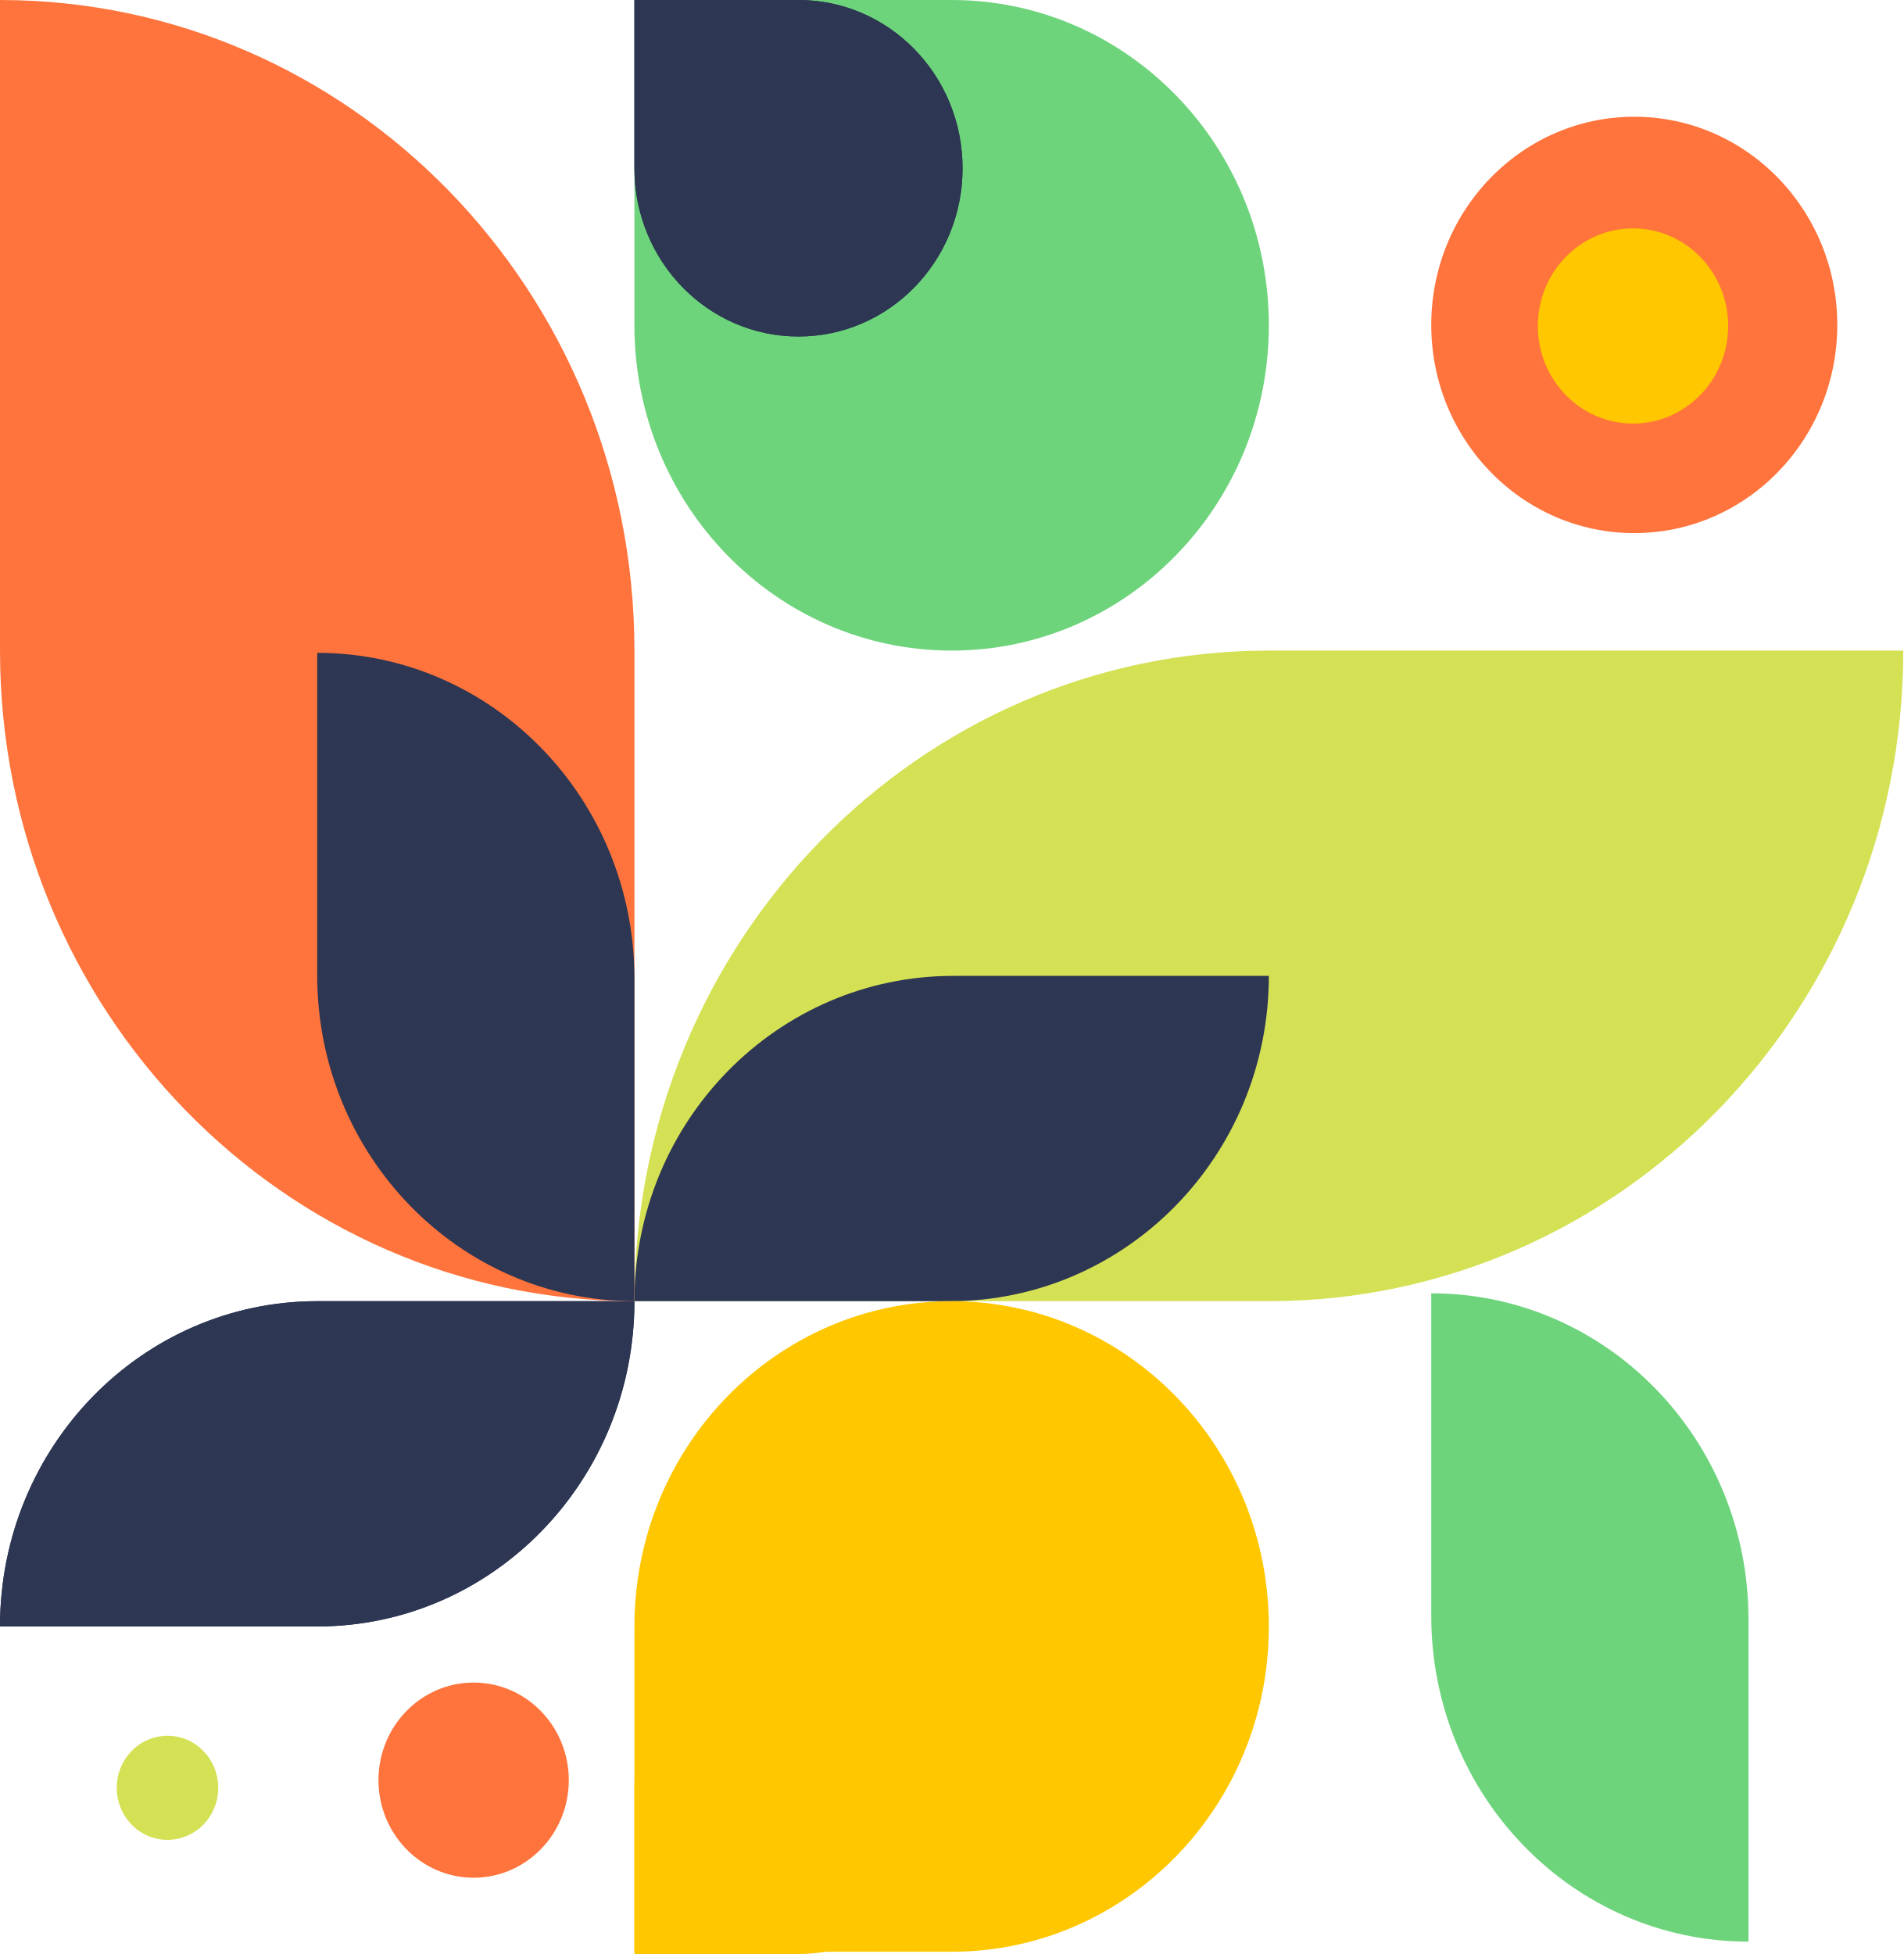
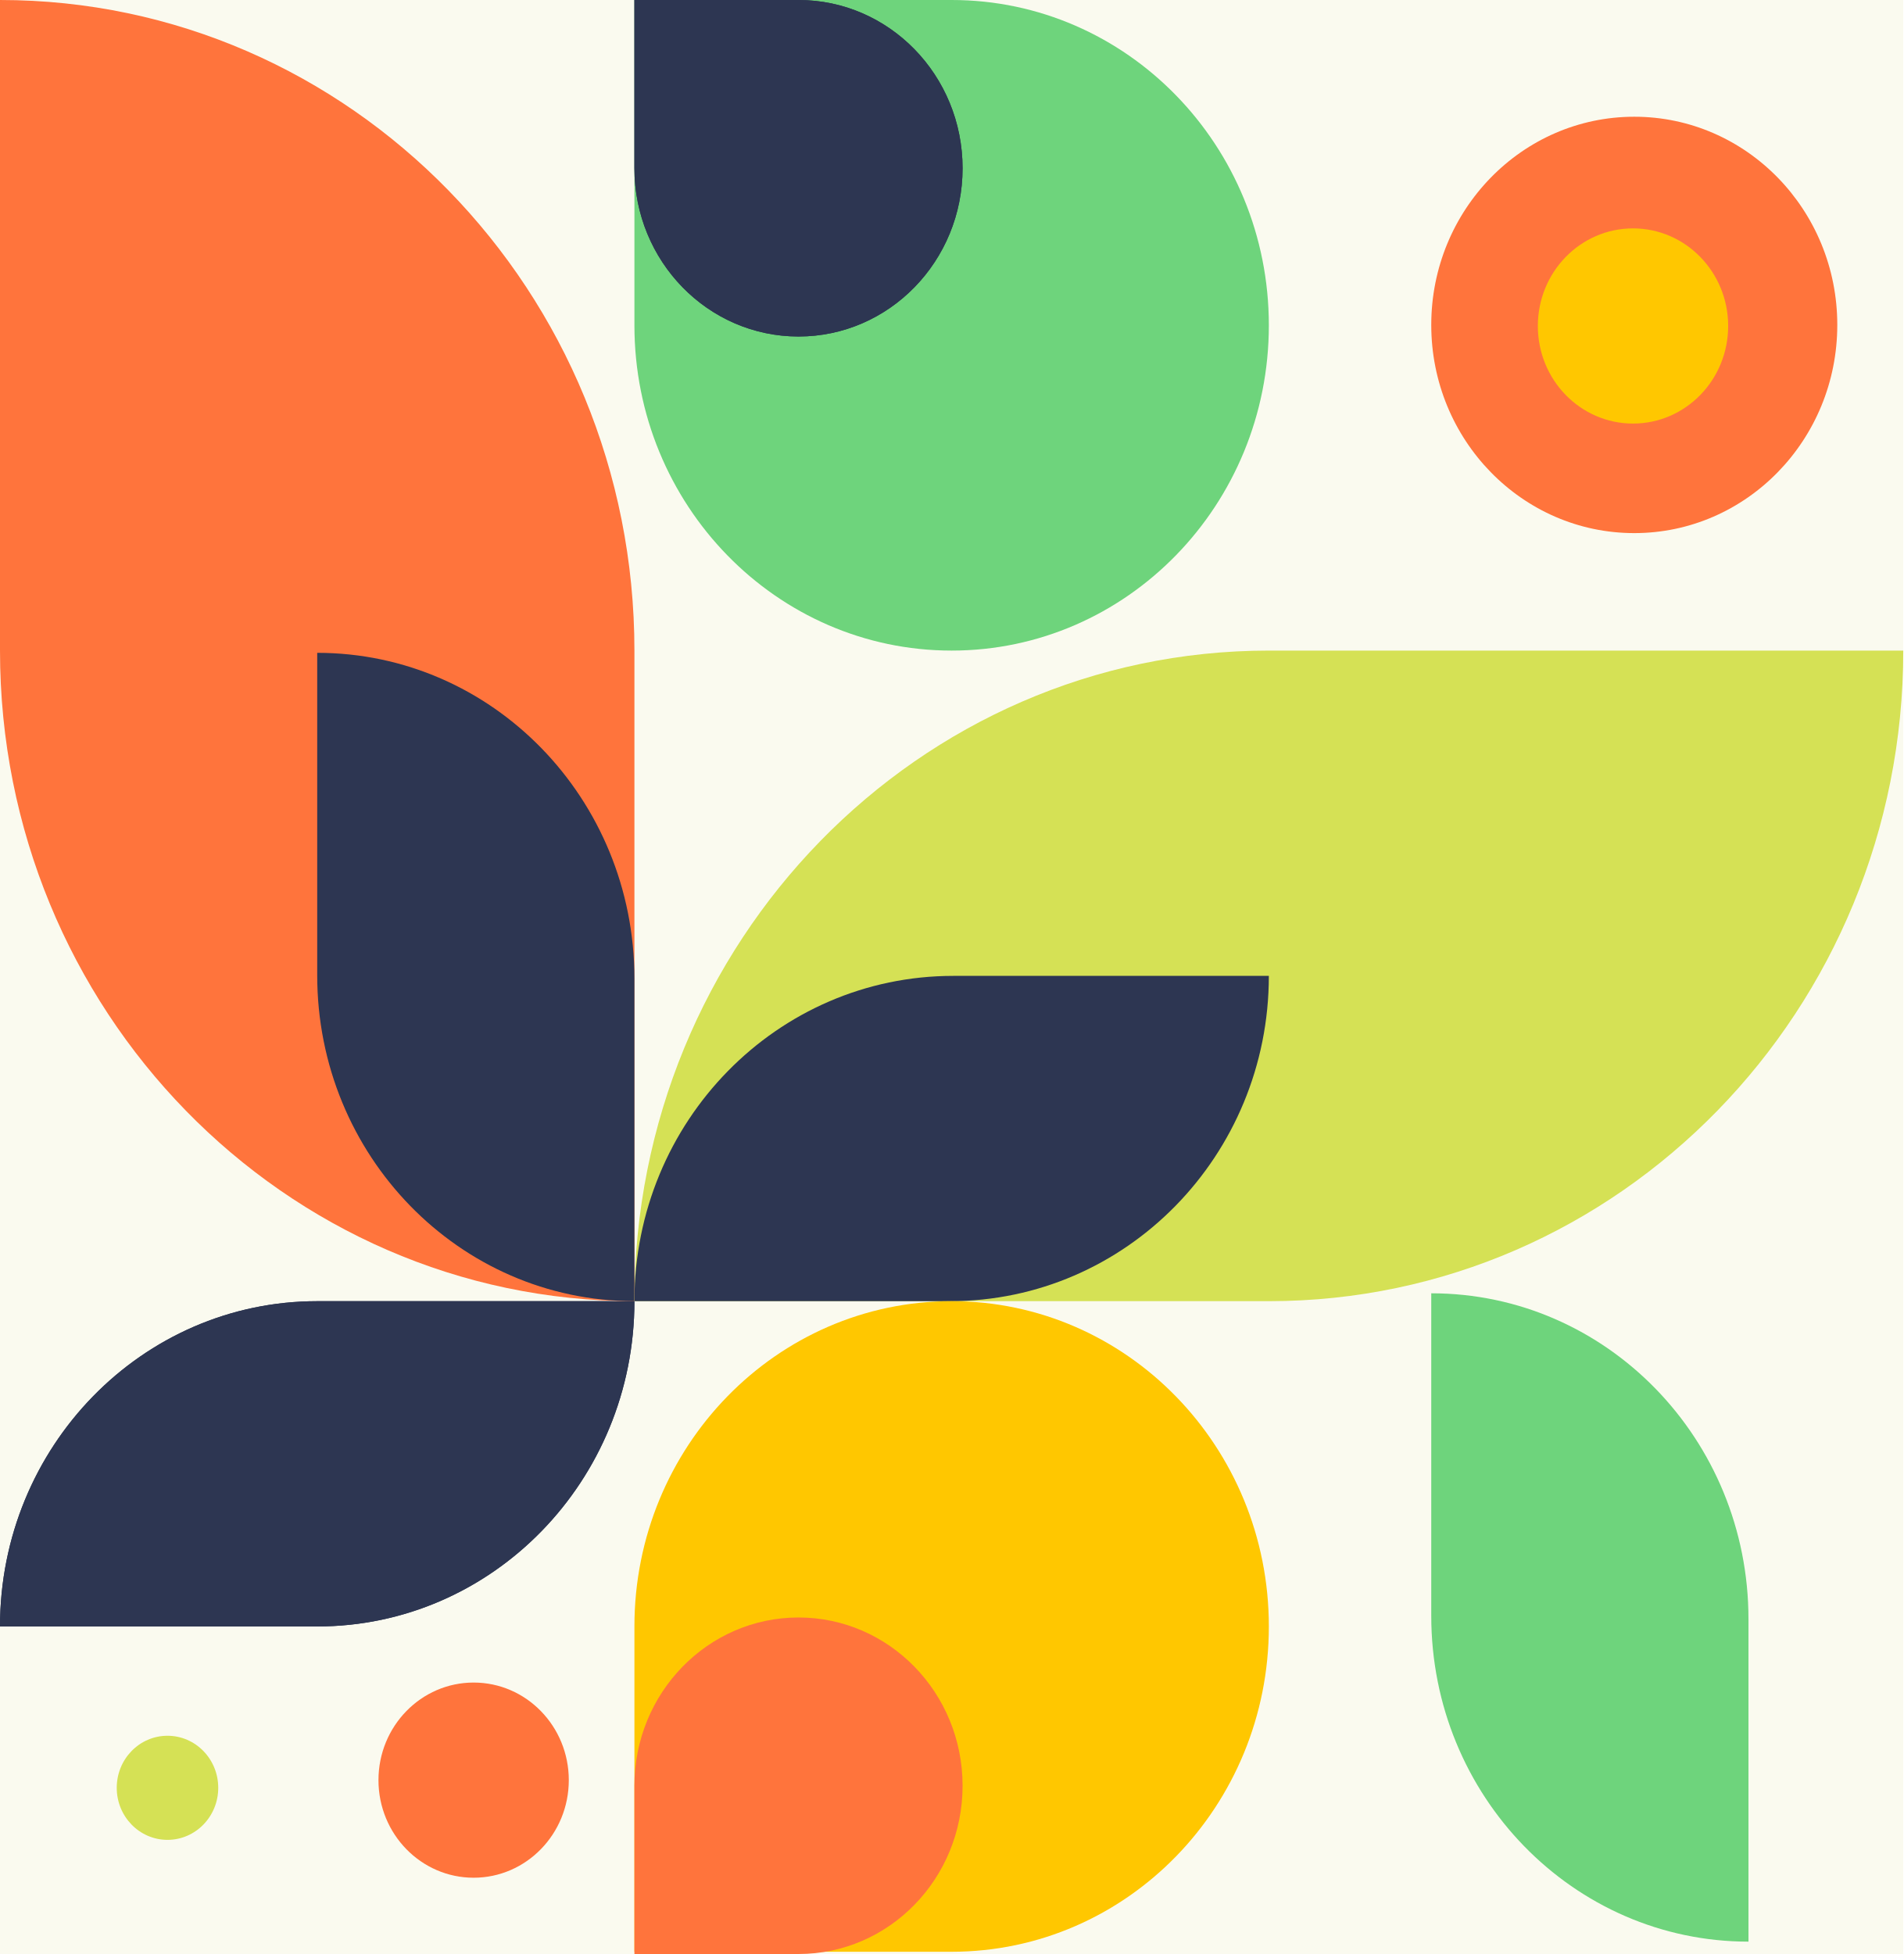
<svg xmlns="http://www.w3.org/2000/svg" width="375" height="385" viewBox="0 0 375 385" fill="none">
+   <path d="M0 0H375V385H0V0Z" fill="#FAFAEF" />
  <path d="M0 320.465H62.5C97.017 320.465 125 291.769 125 256.372H62.5C27.983 256.372 0 285.068 0 320.465Z" fill="#2D3652" />
  <path d="M0 320.465H62.5C97.017 320.465 125 291.769 125 256.372H62.5C27.983 256.372 0 285.068 0 320.465Z" fill="#2D3652" />
  <path d="M0 0V128.186C0 198.981 55.965 256.372 125 256.372V128.186C125 57.391 69.035 0 0 0Z" fill="#FF743C" />
  <path d="M62.5 128.628V192.177C62.5 227.631 90.483 256.372 125 256.372V192.823C125 157.368 97.017 128.628 62.5 128.628Z" fill="#2D3652" />
  <path d="M282 254.821V318.37C282 353.823 309.983 382.565 344.5 382.565V319.015C344.5 283.561 316.518 254.821 282 254.821Z" fill="#6ED47C" />
  <path d="M375 128.186H250C180.965 128.186 125 185.577 125 256.372H250C319.035 256.372 375 198.981 375 128.186Z" fill="#D5E155" />
  <path d="M250 192.279H187.816C153.124 192.279 125 220.975 125 256.372H187.184C221.877 256.372 250 227.676 250 192.279Z" fill="#2D3652" />
  <path d="M74.569 350.743C74.569 340.125 82.964 331.516 93.319 331.516C103.674 331.516 112.069 340.125 112.069 350.743C112.069 361.362 103.674 369.971 93.319 369.971C82.964 369.971 74.569 361.362 74.569 350.743Z" fill="#FF743C" />
  <path d="M23 352.255C23 346.591 27.477 342 33 342C38.523 342 43 346.591 43 352.255C43 357.918 38.523 362.51 33 362.51C27.477 362.51 23 357.918 23 352.255Z" fill="#D5E155" />
  <path d="M282 64.019C282 41.366 299.909 23 322 23C344.091 23 362 41.366 362 64.019C362 86.673 344.091 105.039 322 105.039C299.909 105.039 282 86.673 282 64.019Z" fill="#FF743C" />
  <path d="M303 64.228C303 53.609 311.395 45 321.75 45C332.105 45 340.5 53.609 340.5 64.228C340.5 74.847 332.105 83.456 321.75 83.456C311.395 83.456 303 74.847 303 64.228Z" fill="#FFC700" />
  <path d="M125 320.465C125 285.068 152.983 256.372 187.5 256.372C222.018 256.372 250 285.068 250 320.465C250 355.862 222.018 384.558 187.5 384.558H125V320.465Z" fill="#FFC700" />
-   <path d="M125 351.848C125 333.539 139.474 318.697 157.328 318.697C175.182 318.697 189.655 333.539 189.655 351.848C189.655 370.158 175.182 385 157.328 385H125V351.848Z" fill="#FFC700" />
+   <path d="M125 351.848C125 333.539 139.474 318.697 157.328 318.697C175.182 318.697 189.655 333.539 189.655 351.848C189.655 370.158 175.182 385 157.328 385H125V351.848Z" fill="#FF743C" />
  <path d="M125 64.093C125 99.49 152.983 128.186 187.5 128.186C222.018 128.186 250 99.49 250 64.093C250 28.696 222.018 0 187.5 0H125V64.093Z" fill="#6ED47C" />
  <path d="M125 33.152C125 51.461 139.474 66.303 157.328 66.303C175.182 66.303 189.655 51.461 189.655 33.152C189.655 14.842 175.182 0 157.328 0H125V33.152Z" fill="#2D3652" />
  <path d="M125 33.152C125 51.461 139.474 66.303 157.328 66.303C175.182 66.303 189.655 51.461 189.655 33.152C189.655 14.842 175.182 0 157.328 0H125V33.152Z" fill="#2D3652" />
</svg>
